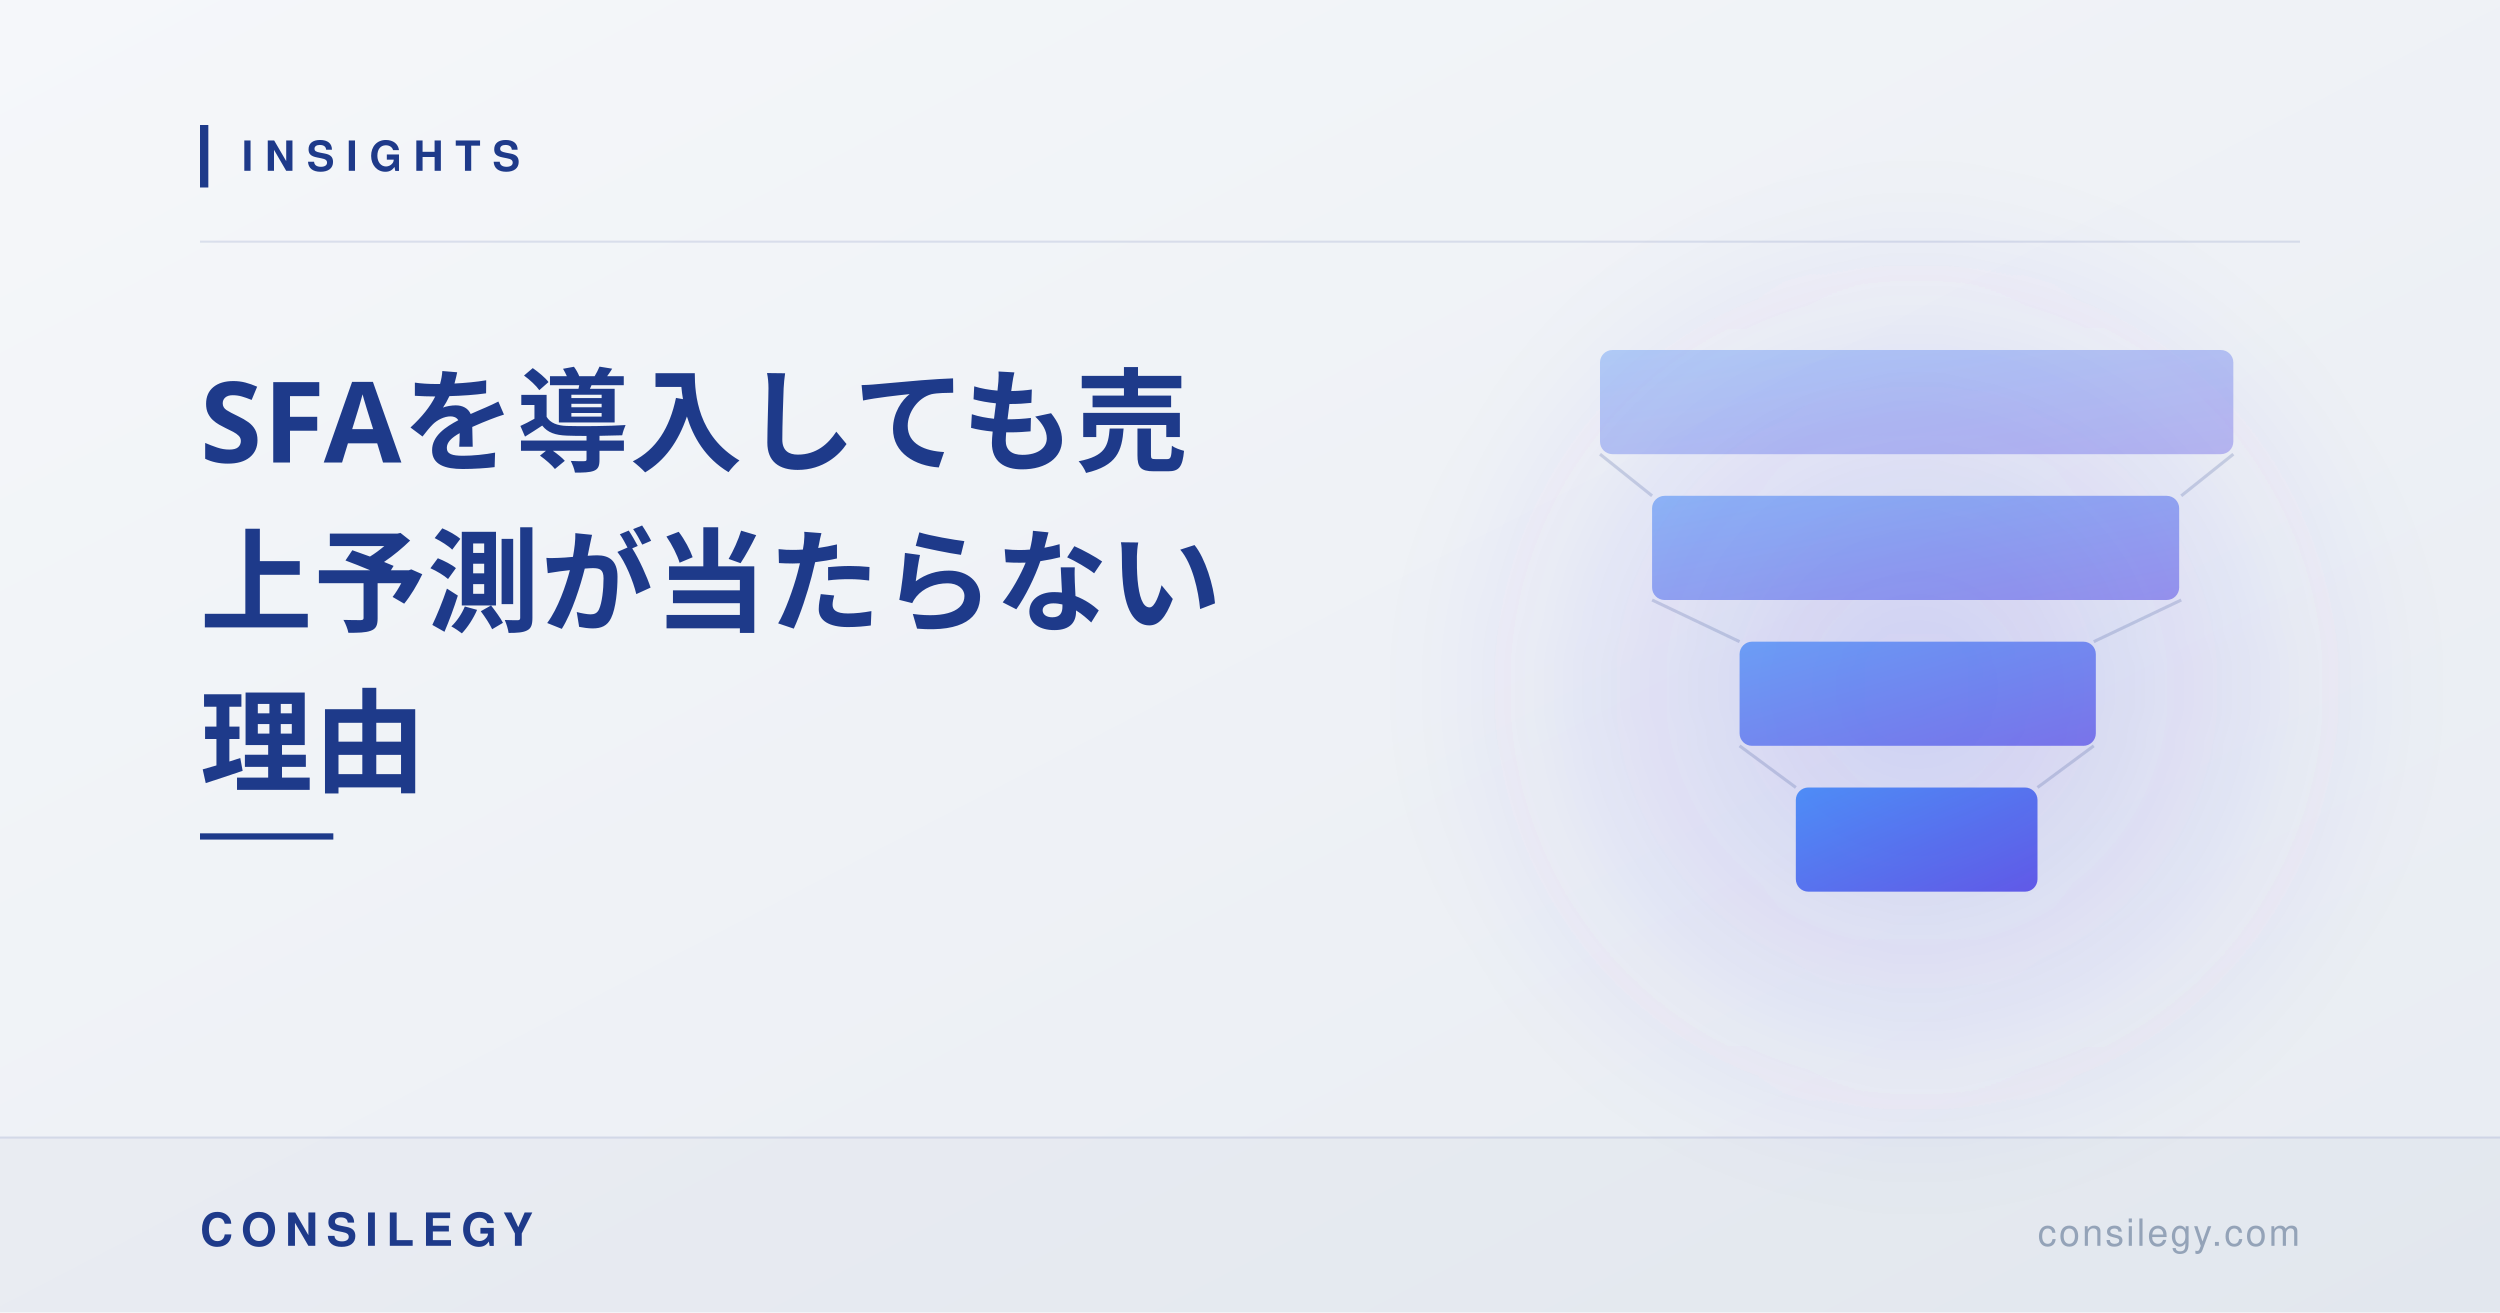
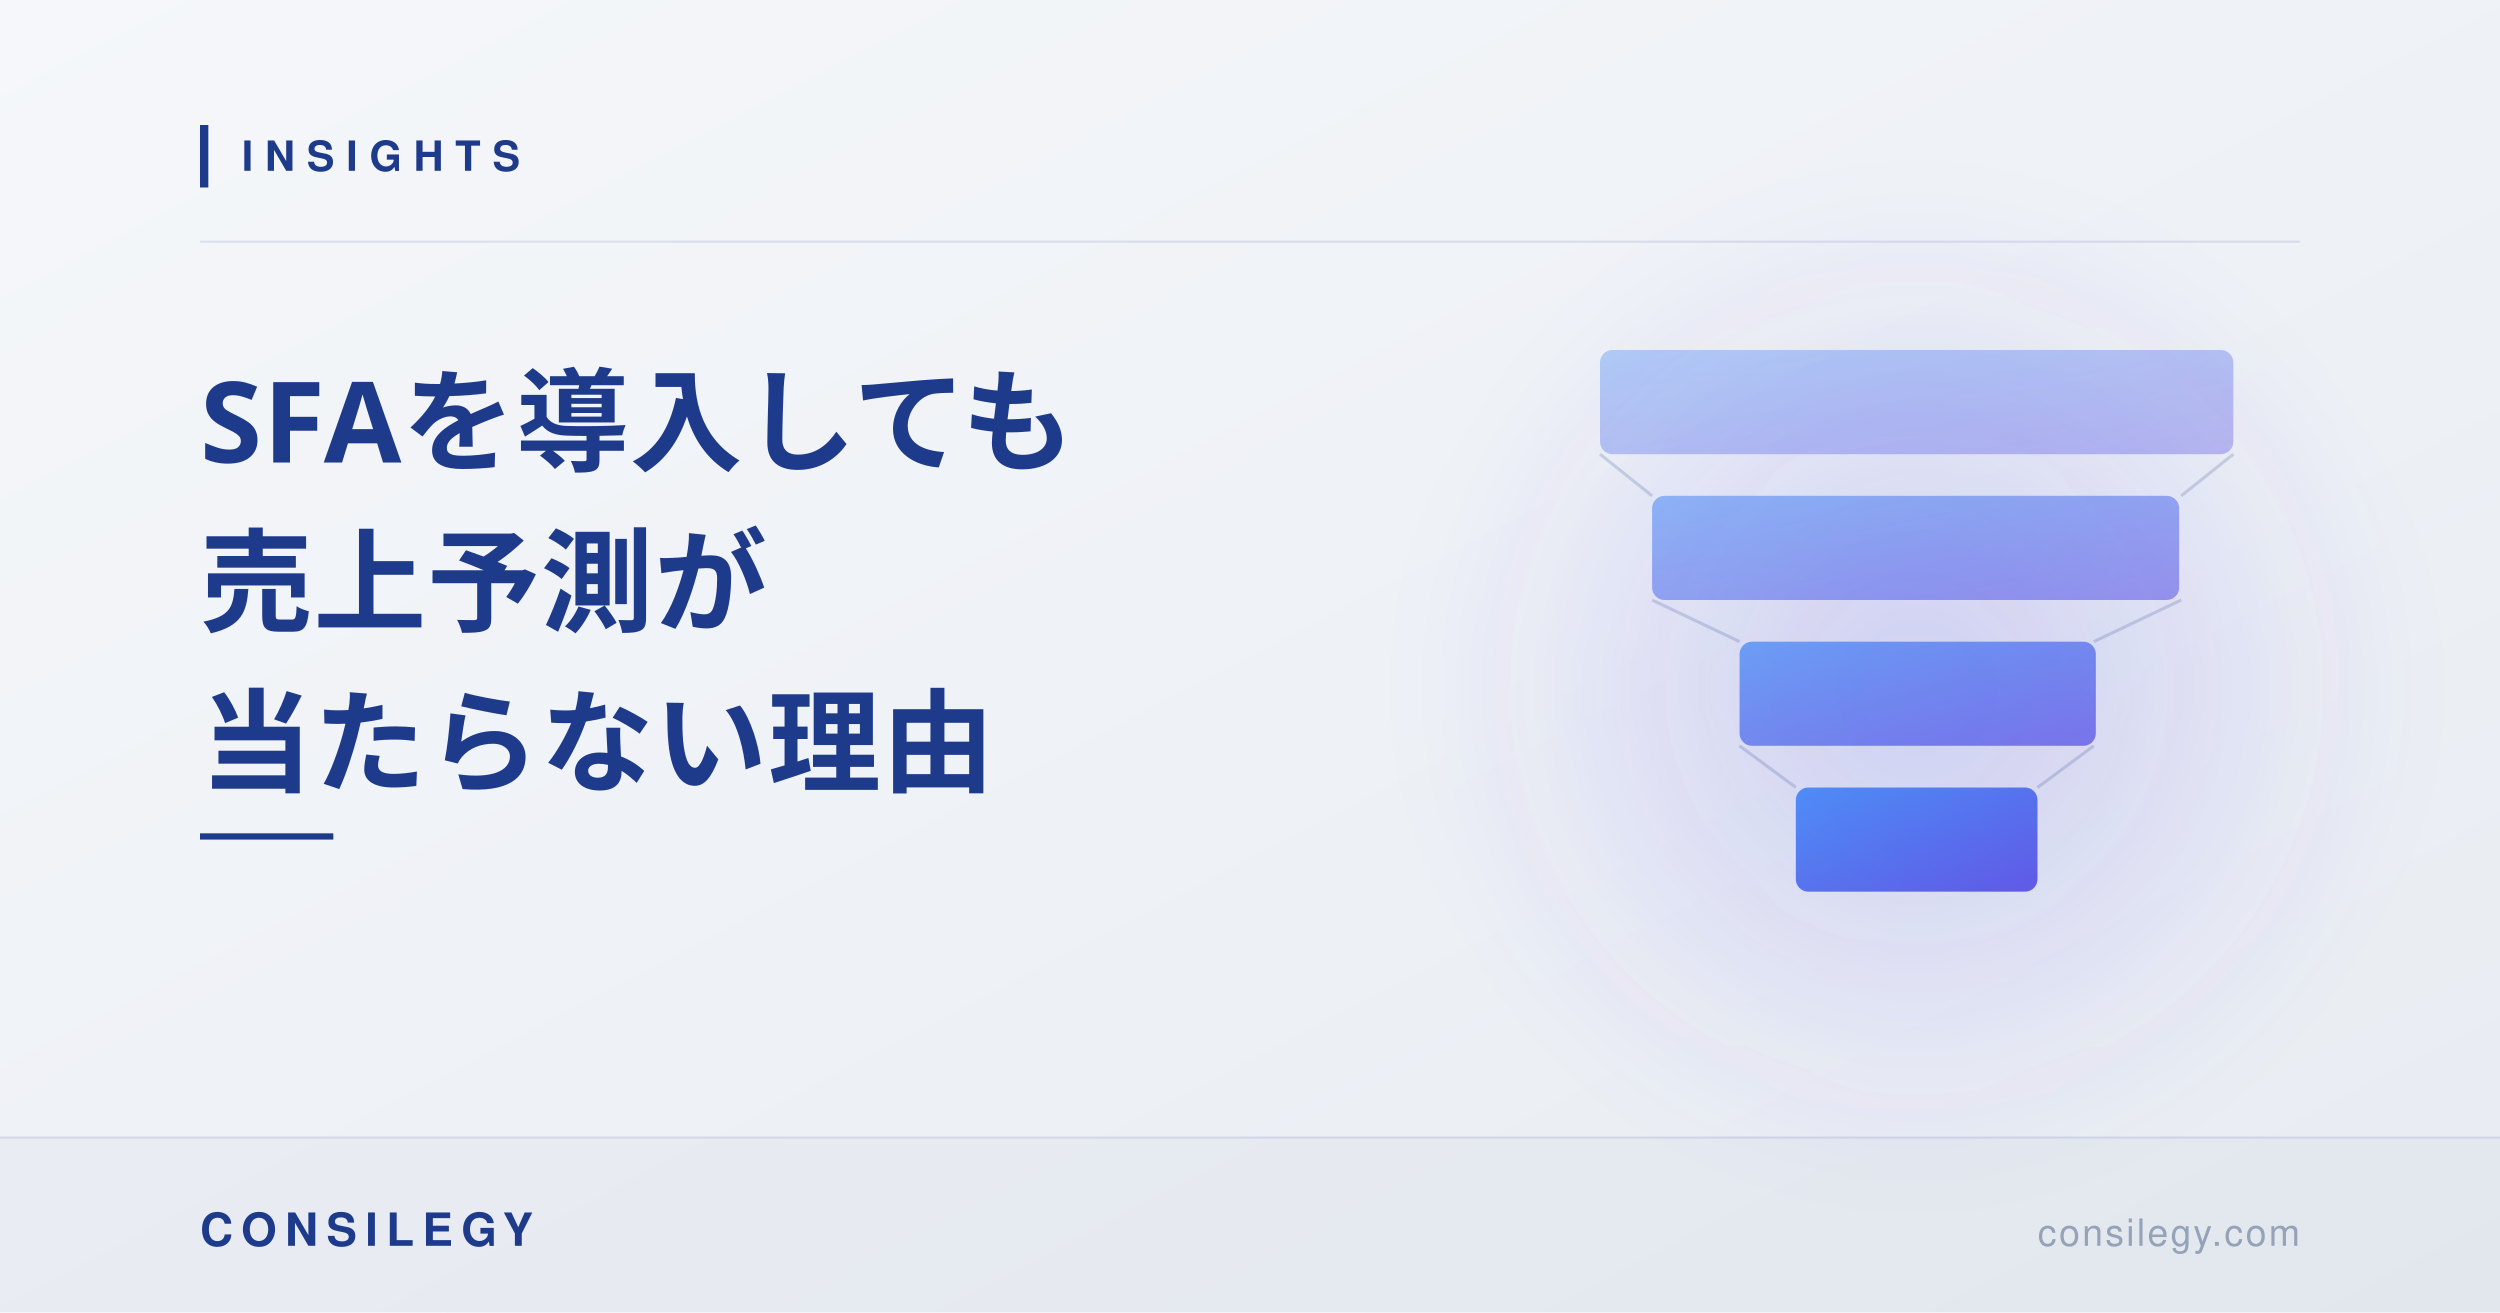
<svg xmlns="http://www.w3.org/2000/svg" viewBox="0 0 1200 630" width="1200" height="630">
  <defs>
    <linearGradient id="bg" x1="0%" y1="0%" x2="100%" y2="100%">
      <stop offset="0%" stop-color="#F5F7FA" />
      <stop offset="100%" stop-color="#E8ECF2" />
    </linearGradient>
    <linearGradient id="bi" x1="0%" y1="0%" x2="100%" y2="100%">
      <stop offset="0%" stop-color="#3B82F6" />
      <stop offset="100%" stop-color="#4F46E5" />
    </linearGradient>
    <radialGradient id="glow" cx="50%" cy="50%" r="50%">
      <stop offset="0%" stop-color="#4F46E5" stop-opacity="0.20" />
      <stop offset="100%" stop-color="#4F46E5" stop-opacity="0" />
    </radialGradient>
    <filter id="soft" x="-60%" y="-60%" width="220%" height="220%">
      <feGaussianBlur stdDeviation="26" />
    </filter>
  </defs>
  <rect width="1200" height="630" fill="url(#bg)" />
  <circle cx="920" cy="330" r="230" fill="url(#glow)" filter="url(#soft)" />
  <rect x="768" y="168" width="304" height="50" rx="6" fill="url(#bi)" fill-opacity="0.34" />
  <rect x="793" y="238" width="253" height="50" rx="6" fill="url(#bi)" fill-opacity="0.52" />
  <line x1="768" y1="218" x2="793" y2="238" stroke="#1E3A8A" stroke-opacity="0.18" stroke-width="1.5" />
  <line x1="1072" y1="218" x2="1047" y2="238" stroke="#1E3A8A" stroke-opacity="0.18" stroke-width="1.5" />
  <rect x="835" y="308" width="171" height="50" rx="6" fill="url(#bi)" fill-opacity="0.70" />
  <line x1="793" y1="288" x2="835" y2="308" stroke="#1E3A8A" stroke-opacity="0.18" stroke-width="1.5" />
  <line x1="1047" y1="288" x2="1005" y2="308" stroke="#1E3A8A" stroke-opacity="0.18" stroke-width="1.5" />
  <rect x="862" y="378" width="116" height="50" rx="6" fill="url(#bi)" fill-opacity="0.88" />
  <line x1="835" y1="358" x2="862" y2="378" stroke="#1E3A8A" stroke-opacity="0.18" stroke-width="1.5" />
  <line x1="1005" y1="358" x2="978" y2="378" stroke="#1E3A8A" stroke-opacity="0.18" stroke-width="1.5" />
  <rect x="96" y="60" width="4" height="30" fill="#1E3A8A" />
  <text x="116" y="82" font-family="'Helvetica Neue',Helvetica,Arial,sans-serif" font-size="20" font-weight="600" fill="#1E3A8A" letter-spacing="0.28em">INSIGHTS</text>
  <line x1="96" y1="116" x2="1104" y2="116" stroke="#1E3A8A" stroke-opacity="0.12" stroke-width="1" />
-   <text x="96" y="222" font-family="'Hiragino Sans','Hiragino Kaku Gothic ProN',system-ui,sans-serif" font-size="54" font-weight="600" fill="#1E3A8A" letter-spacing="0.01em">SFAを導入しても売</text>
-   <text x="96" y="299" font-family="'Hiragino Sans','Hiragino Kaku Gothic ProN',system-ui,sans-serif" font-size="54" font-weight="600" fill="#1E3A8A" letter-spacing="0.01em">上予測が当たらない</text>
-   <text x="96" y="376" font-family="'Hiragino Sans','Hiragino Kaku Gothic ProN',system-ui,sans-serif" font-size="54" font-weight="600" fill="#1E3A8A" letter-spacing="0.01em">理由</text>
+   <text x="96" y="222" font-family="'Hiragino Sans','Hiragino Kaku Gothic ProN',system-ui,sans-serif" font-size="54" font-weight="600" fill="#1E3A8A" letter-spacing="0.01em">SFAを導入しても</text>
+   <text x="96" y="299" font-family="'Hiragino Sans','Hiragino Kaku Gothic ProN',system-ui,sans-serif" font-size="54" font-weight="600" fill="#1E3A8A" letter-spacing="0.01em">売上予測が</text>
+   <text x="96" y="376" font-family="'Hiragino Sans','Hiragino Kaku Gothic ProN',system-ui,sans-serif" font-size="54" font-weight="600" fill="#1E3A8A" letter-spacing="0.01em">当たらない理由</text>
  <rect x="96" y="400" width="64" height="3" fill="#1E3A8A" />
  <rect x="0" y="546" width="1200" height="84" fill="#1E3A8A" fill-opacity="0.035" />
  <line x1="0" y1="546" x2="1200" y2="546" stroke="#1E3A8A" stroke-opacity="0.12" stroke-width="1" />
  <text x="96" y="598" font-family="'Helvetica Neue',Helvetica,Arial,sans-serif" font-size="22" font-weight="600" fill="#1E3A8A" letter-spacing="0.18em">CONSILEGY</text>
  <text x="1104" y="598" text-anchor="end" font-family="'Helvetica Neue',Helvetica,Arial,sans-serif" font-size="18" font-weight="400" fill="#94A3B8" letter-spacing="0.06em">consilegy.com</text>
</svg>
